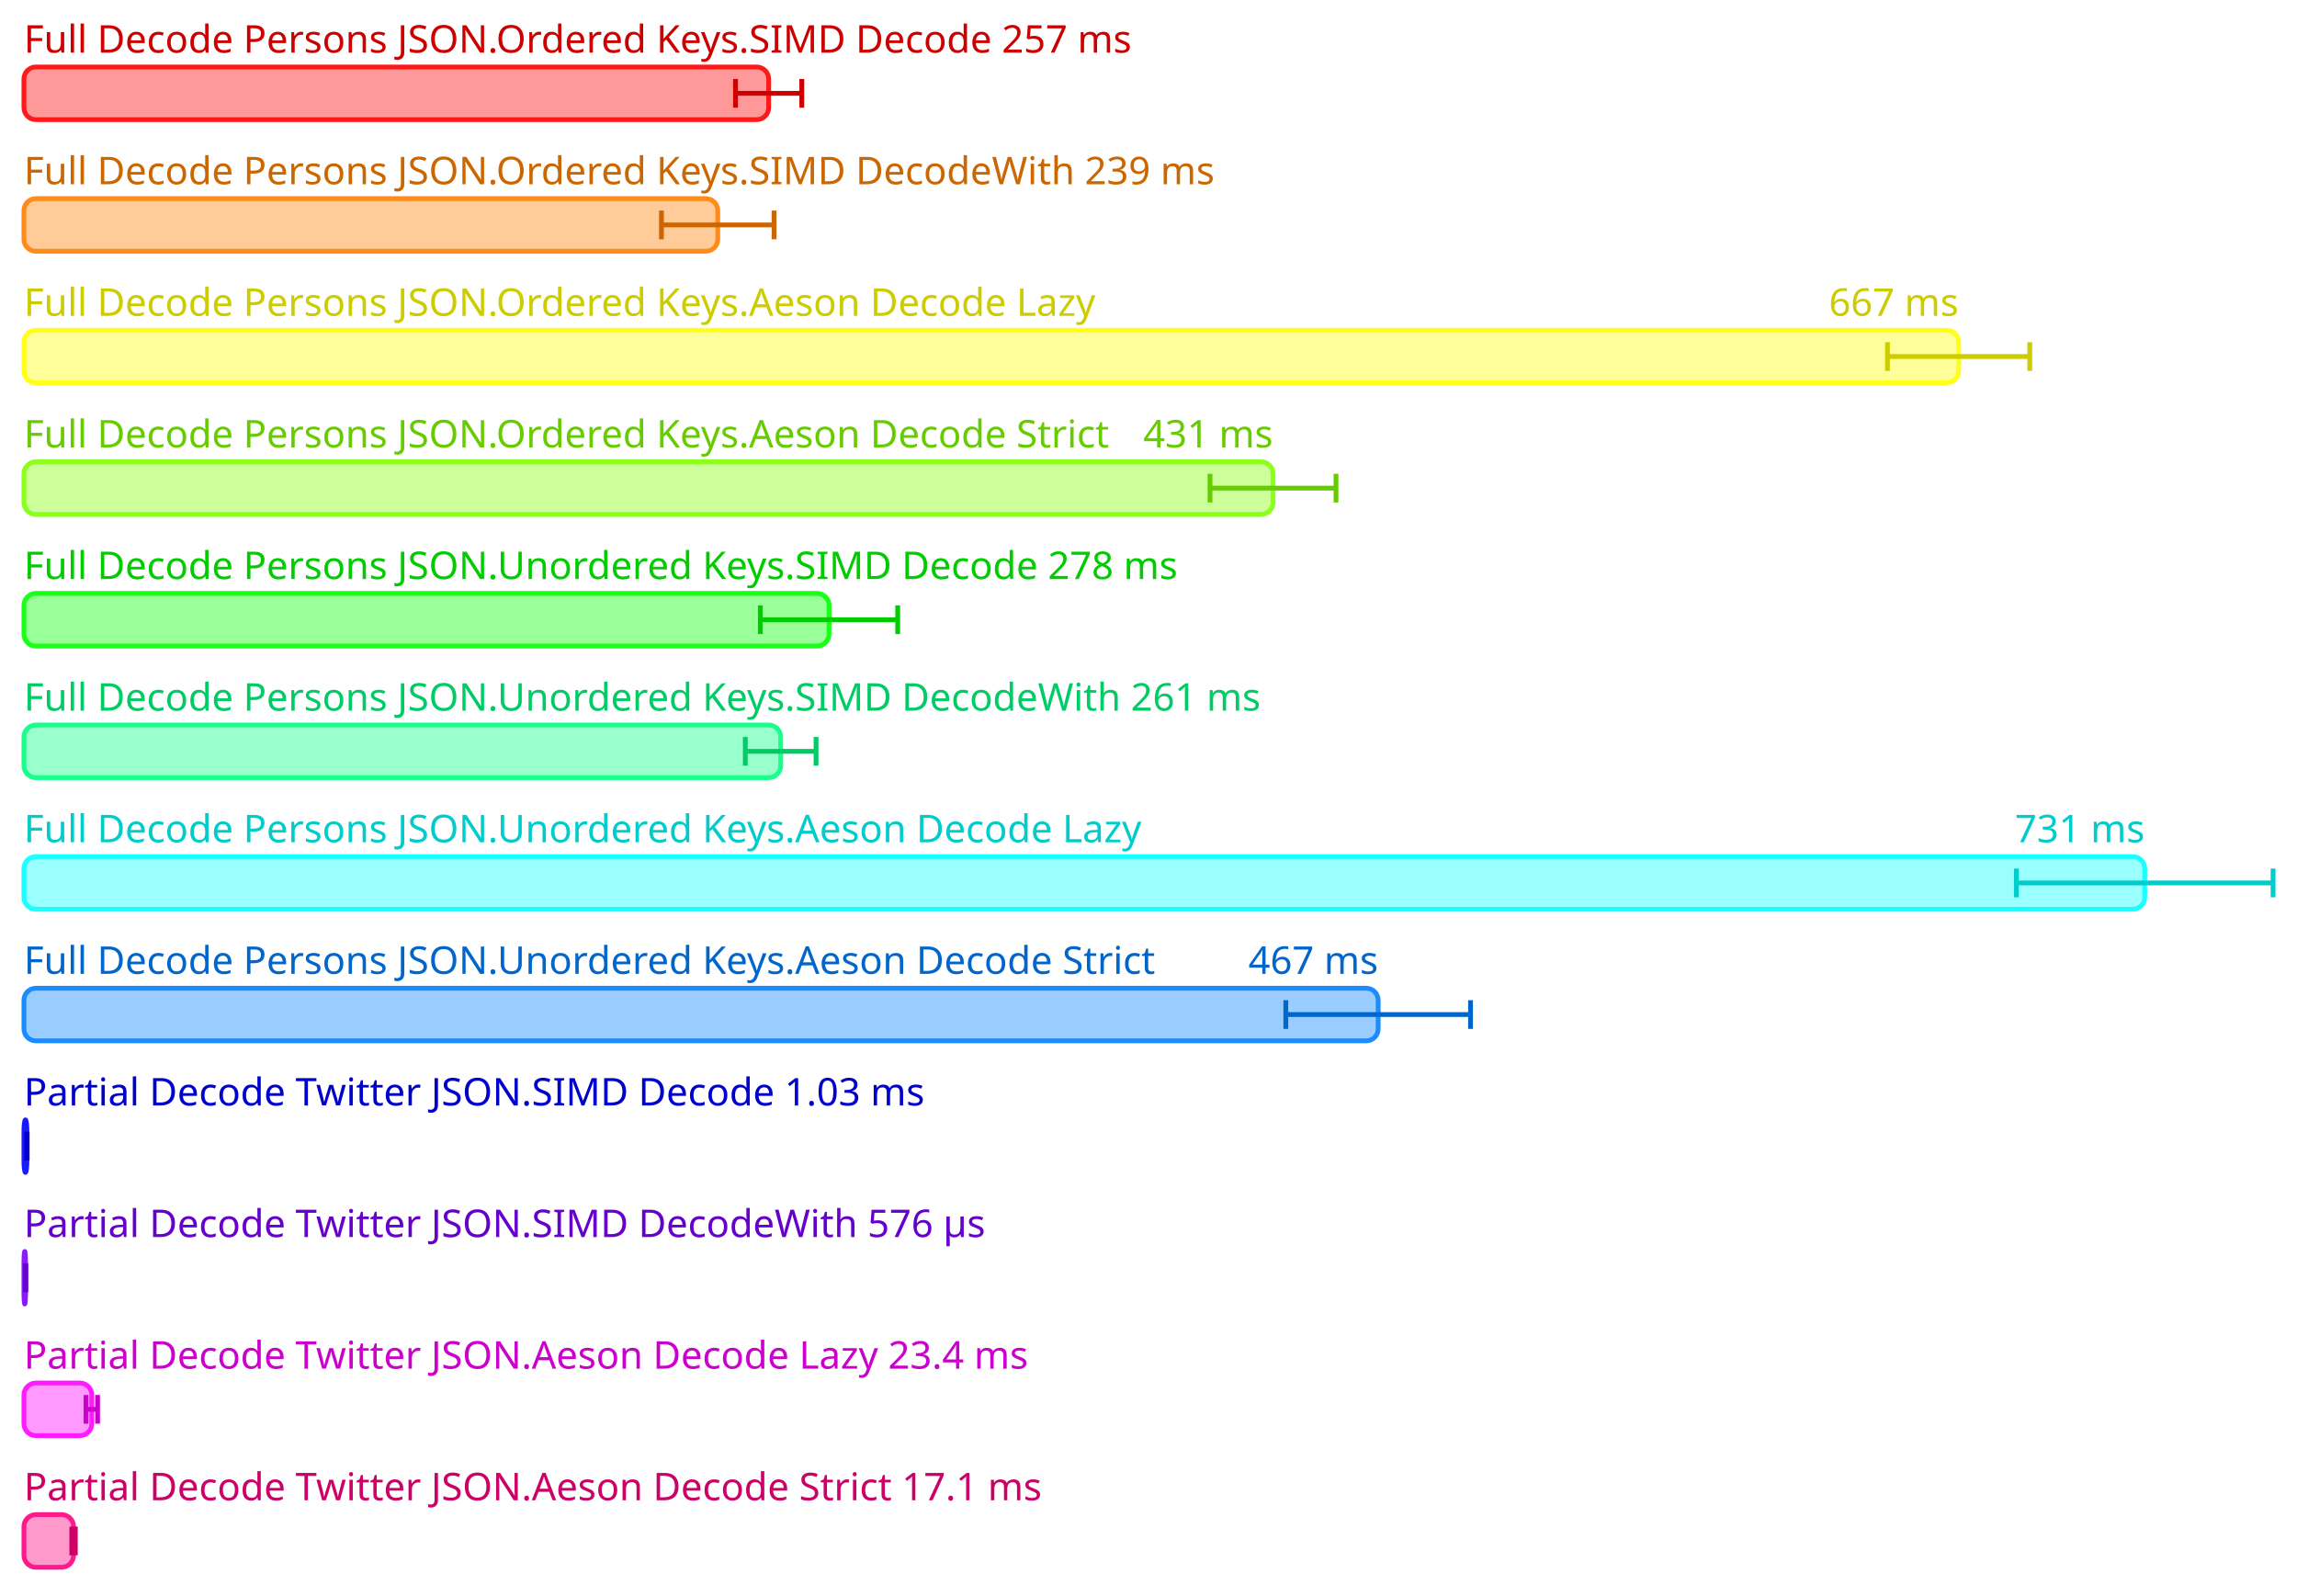
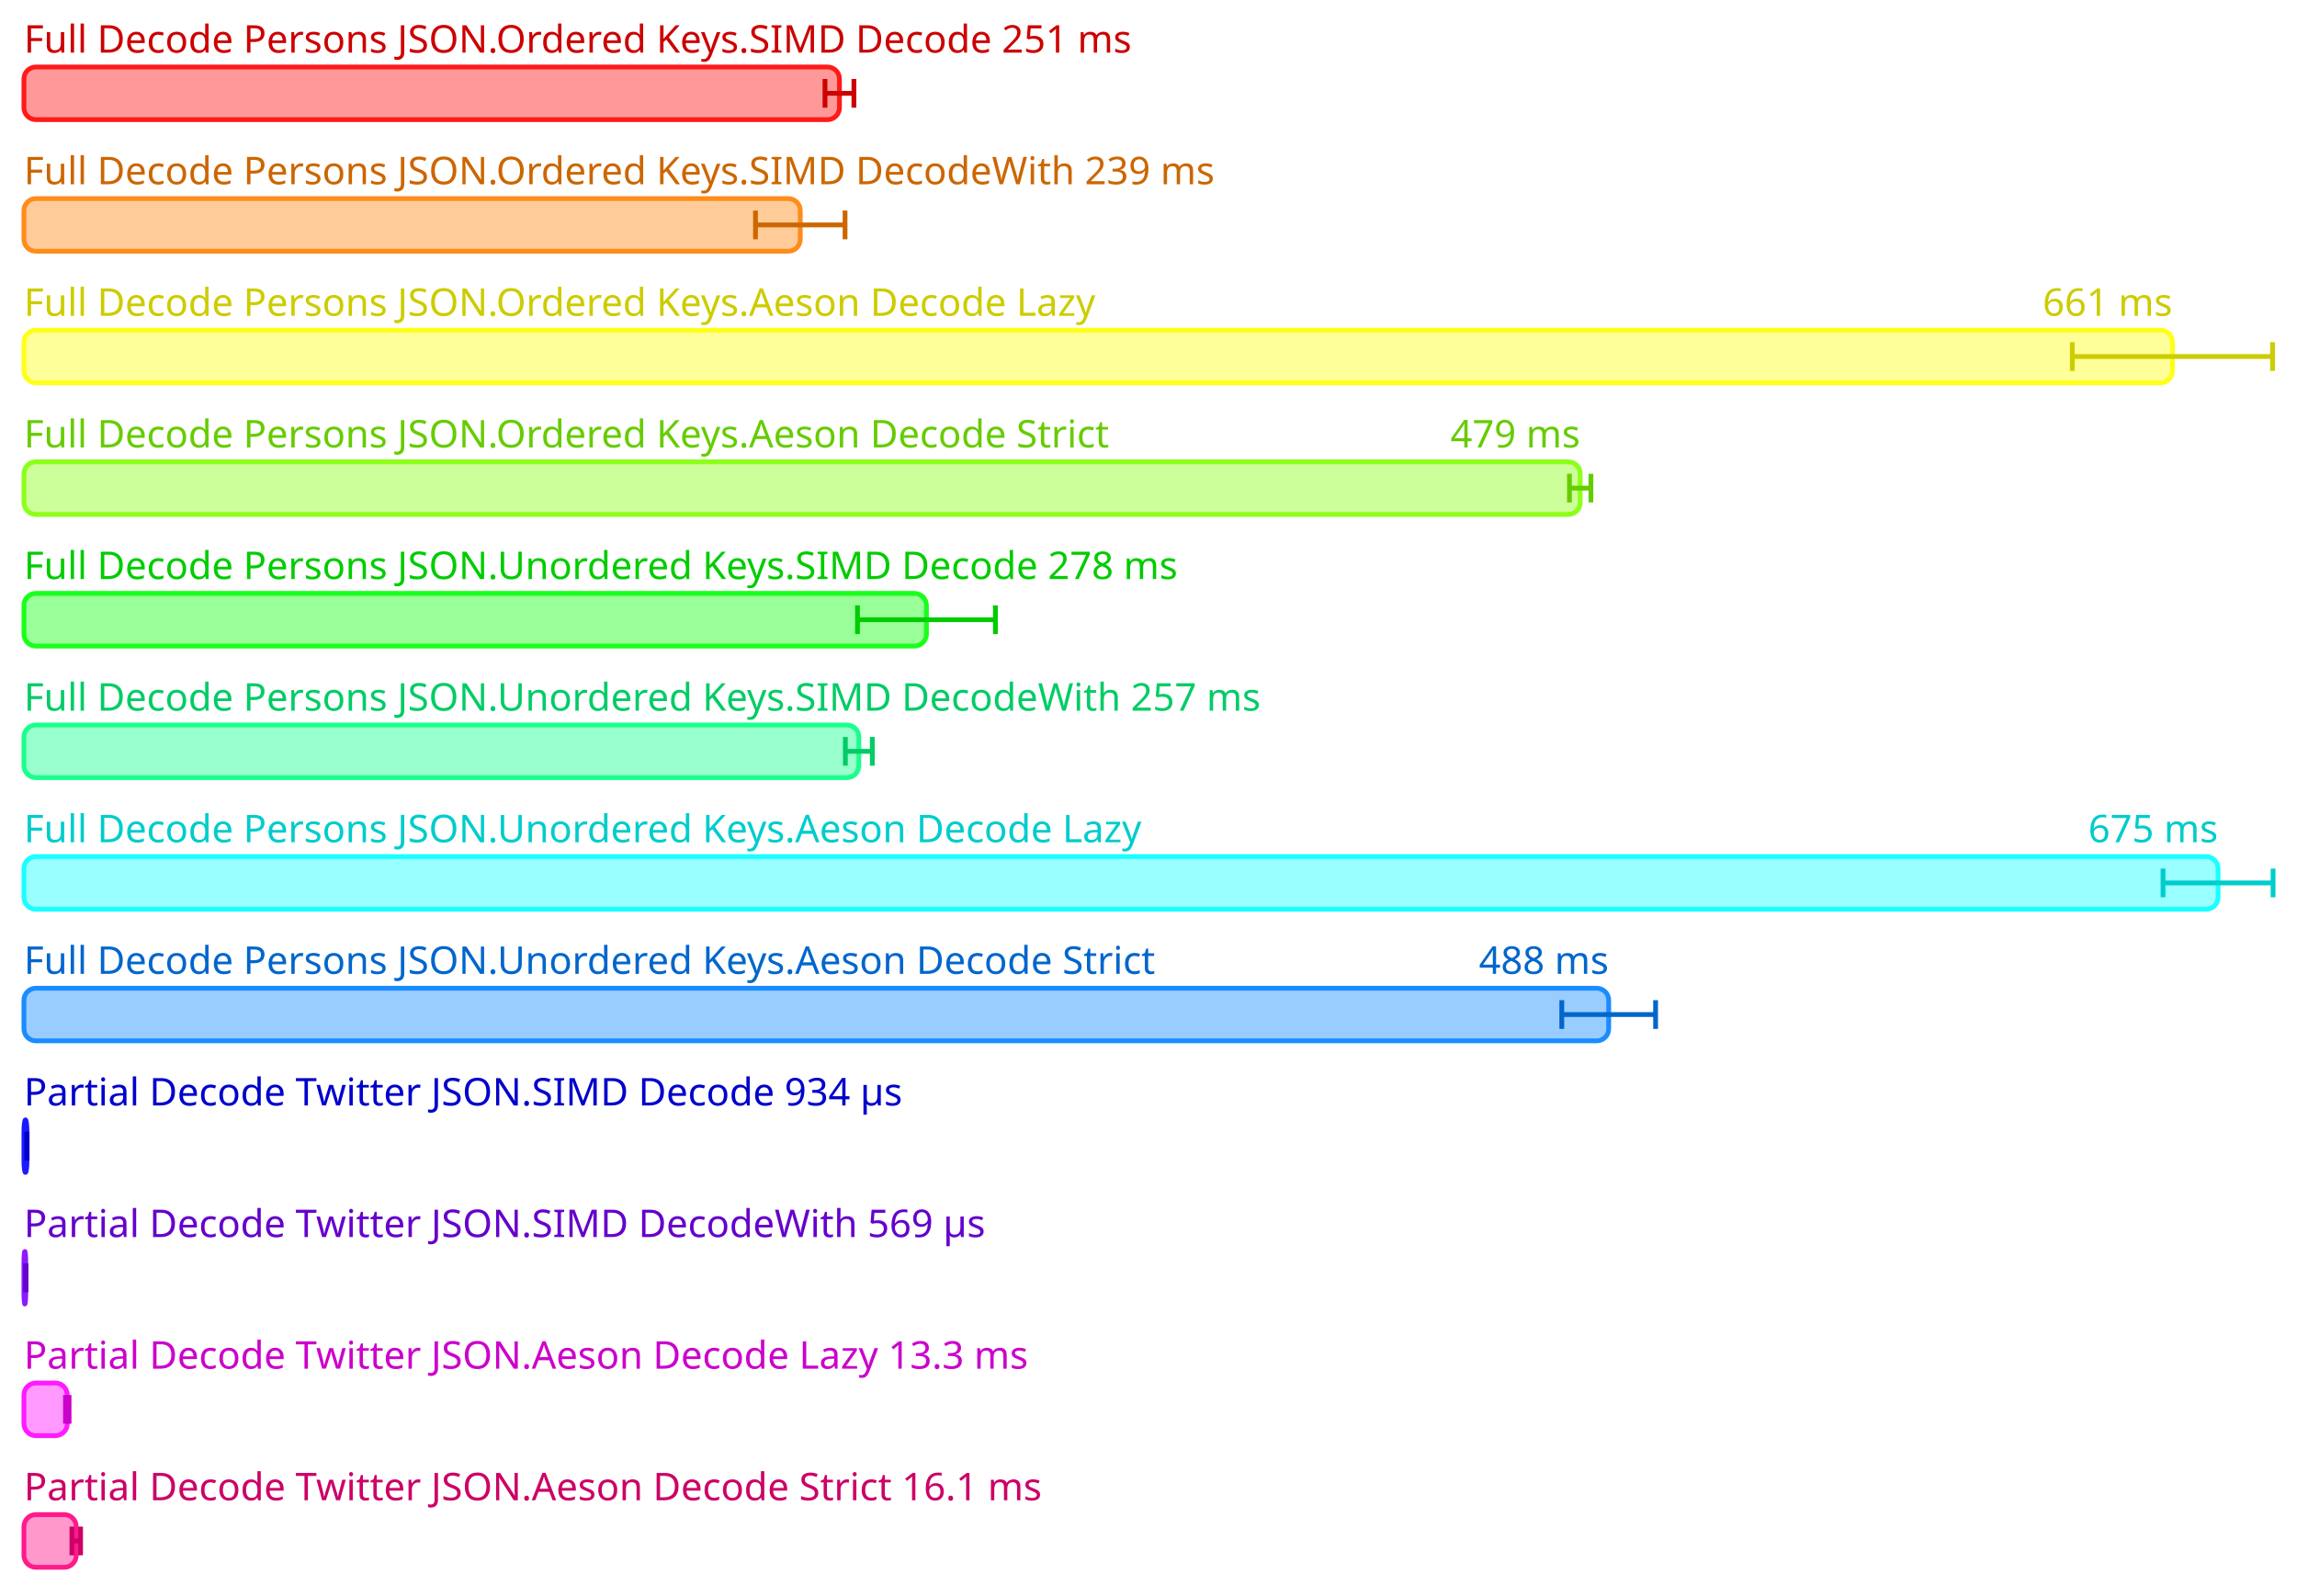
<svg xmlns="http://www.w3.org/2000/svg" height="667" width="960.0" font-size="16" font-family="sans-serif" stroke-width="2">
  <g transform="translate(10.0 0)">
-     <text fill="hsl(0, 100%, 40%)" y="22">Full Decode Persons JSON.Ordered Keys.SIMD Decode 257  ms</text>
+     <text fill="hsl(0, 100%, 40%)" y="22">Full Decode Persons JSON.Ordered Keys.SIMD Decode 251  ms</text>
    <g>
-       <rect y="28" rx="5" height="22" width="311.244" fill="hsl(0, 100%, 80%)" stroke="hsl(0, 100%, 55%)" />
+       <rect y="28" rx="5" height="22" width="340.84" fill="hsl(0, 100%, 80%)" stroke="hsl(0, 100%, 55%)" />
      <g stroke="hsl(0, 100%, 40%)">
-         <line x1="297.397" x2="325.092" y1="39" y2="39" />
-         <line x1="297.397" x2="297.397" y1="33" y2="45" />
-         <line x1="325.092" x2="325.092" y1="33" y2="45" />
+         <line x1="334.798" x2="346.881" y1="39" y2="39" />
+         <line x1="334.798" x2="334.798" y1="33" y2="45" />
+         <line x1="346.881" x2="346.881" y1="33" y2="45" />
      </g>
    </g>
    <text fill="hsl(30, 100%, 40%)" y="77">Full Decode Persons JSON.Ordered Keys.SIMD DecodeWith 239  ms</text>
    <g>
-       <rect y="83" rx="5" height="22" width="289.977" fill="hsl(30, 100%, 80%)" stroke="hsl(30, 100%, 55%)" />
+       <rect y="83" rx="5" height="22" width="324.46" fill="hsl(30, 100%, 80%)" stroke="hsl(30, 100%, 55%)" />
      <g stroke="hsl(30, 100%, 40%)">
-         <line x1="266.443" x2="313.511" y1="94" y2="94" />
-         <line x1="266.443" x2="266.443" y1="88" y2="100" />
-         <line x1="313.511" x2="313.511" y1="88" y2="100" />
+         <line x1="305.745" x2="343.174" y1="94" y2="94" />
+         <line x1="305.745" x2="305.745" y1="88" y2="100" />
+         <line x1="343.174" x2="343.174" y1="88" y2="100" />
      </g>
    </g>
    <g fill="hsl(60, 100%, 40%)">
      <text y="132">Full Decode Persons JSON.Ordered Keys.Aeson Decode Lazy</text>
-       <text y="132" x="808.576" text-anchor="end">667  ms</text>
+       <text y="132" x="897.935" text-anchor="end">661  ms</text>
    </g>
    <g>
-       <rect y="138" rx="5" height="22" width="808.576" fill="hsl(60, 100%, 80%)" stroke="hsl(60, 100%, 55%)" />
+       <rect y="138" rx="5" height="22" width="897.935" fill="hsl(60, 100%, 80%)" stroke="hsl(60, 100%, 55%)" />
      <g stroke="hsl(60, 100%, 40%)">
-         <line x1="778.843" x2="838.309" y1="149" y2="149" />
-         <line x1="778.843" x2="778.843" y1="143" y2="155" />
-         <line x1="838.309" x2="838.309" y1="143" y2="155" />
+         <line x1="856.088" x2="939.782" y1="149" y2="149" />
+         <line x1="856.088" x2="856.088" y1="143" y2="155" />
+         <line x1="939.782" x2="939.782" y1="143" y2="155" />
      </g>
    </g>
    <g fill="hsl(90, 100%, 40%)">
      <text y="187">Full Decode Persons JSON.Ordered Keys.Aeson Decode Strict</text>
-       <text y="187" x="522.039" text-anchor="end">431  ms</text>
+       <text y="187" x="650.422" text-anchor="end">479  ms</text>
    </g>
    <g>
-       <rect y="193" rx="5" height="22" width="522.039" fill="hsl(90, 100%, 80%)" stroke="hsl(90, 100%, 55%)" />
+       <rect y="193" rx="5" height="22" width="650.422" fill="hsl(90, 100%, 80%)" stroke="hsl(90, 100%, 55%)" />
      <g stroke="hsl(90, 100%, 40%)">
-         <line x1="495.708" x2="548.369" y1="204" y2="204" />
-         <line x1="495.708" x2="495.708" y1="198" y2="210" />
-         <line x1="548.369" x2="548.369" y1="198" y2="210" />
+         <line x1="645.932" x2="654.911" y1="204" y2="204" />
+         <line x1="645.932" x2="645.932" y1="198" y2="210" />
+         <line x1="654.911" x2="654.911" y1="198" y2="210" />
      </g>
    </g>
    <text fill="hsl(120, 100%, 40%)" y="242">Full Decode Persons JSON.Unordered Keys.SIMD Decode 278  ms</text>
    <g>
-       <rect y="248" rx="5" height="22" width="336.477" fill="hsl(120, 100%, 80%)" stroke="hsl(120, 100%, 55%)" />
+       <rect y="248" rx="5" height="22" width="377.191" fill="hsl(120, 100%, 80%)" stroke="hsl(120, 100%, 55%)" />
      <g stroke="hsl(120, 100%, 40%)">
-         <line x1="307.773" x2="365.181" y1="259" y2="259" />
-         <line x1="307.773" x2="307.773" y1="253" y2="265" />
-         <line x1="365.181" x2="365.181" y1="253" y2="265" />
+         <line x1="348.363" x2="406.019" y1="259" y2="259" />
+         <line x1="348.363" x2="348.363" y1="253" y2="265" />
+         <line x1="406.019" x2="406.019" y1="253" y2="265" />
      </g>
    </g>
-     <text fill="hsl(150, 100%, 40%)" y="297">Full Decode Persons JSON.Unordered Keys.SIMD DecodeWith 261  ms</text>
+     <text fill="hsl(150, 100%, 40%)" y="297">Full Decode Persons JSON.Unordered Keys.SIMD DecodeWith 257  ms</text>
    <g>
-       <rect y="303" rx="5" height="22" width="316.275" fill="hsl(150, 100%, 80%)" stroke="hsl(150, 100%, 55%)" />
+       <rect y="303" rx="5" height="22" width="348.935" fill="hsl(150, 100%, 80%)" stroke="hsl(150, 100%, 55%)" />
      <g stroke="hsl(150, 100%, 40%)">
-         <line x1="301.495" x2="331.055" y1="314" y2="314" />
-         <line x1="301.495" x2="301.495" y1="308" y2="320" />
-         <line x1="331.055" x2="331.055" y1="308" y2="320" />
+         <line x1="343.304" x2="354.566" y1="314" y2="314" />
+         <line x1="343.304" x2="343.304" y1="308" y2="320" />
+         <line x1="354.566" x2="354.566" y1="308" y2="320" />
      </g>
    </g>
    <g fill="hsl(180, 100%, 40%)">
      <text y="352">Full Decode Persons JSON.Unordered Keys.Aeson Decode Lazy</text>
-       <text y="352" x="886.358" text-anchor="end">731  ms</text>
+       <text y="352" x="917.004" text-anchor="end">675  ms</text>
    </g>
    <g>
-       <rect y="358" rx="5" height="22" width="886.358" fill="hsl(180, 100%, 80%)" stroke="hsl(180, 100%, 55%)" />
+       <rect y="358" rx="5" height="22" width="917.004" fill="hsl(180, 100%, 80%)" stroke="hsl(180, 100%, 55%)" />
      <g stroke="hsl(180, 100%, 40%)">
-         <line x1="832.717" x2="940.0" y1="369" y2="369" />
-         <line x1="832.717" x2="832.717" y1="363" y2="375" />
+         <line x1="894.009" x2="940.0" y1="369" y2="369" />
+         <line x1="894.009" x2="894.009" y1="363" y2="375" />
        <line x1="940.0" x2="940.0" y1="363" y2="375" />
      </g>
    </g>
    <g fill="hsl(210, 100%, 40%)">
      <text y="407">Full Decode Persons JSON.Unordered Keys.Aeson Decode Strict</text>
-       <text y="407" x="565.986" text-anchor="end">467  ms</text>
+       <text y="407" x="662.33" text-anchor="end">488  ms</text>
    </g>
    <g>
-       <rect y="413" rx="5" height="22" width="565.986" fill="hsl(210, 100%, 80%)" stroke="hsl(210, 100%, 55%)" />
+       <rect y="413" rx="5" height="22" width="662.33" fill="hsl(210, 100%, 80%)" stroke="hsl(210, 100%, 55%)" />
      <g stroke="hsl(210, 100%, 40%)">
-         <line x1="527.389" x2="604.584" y1="424" y2="424" />
-         <line x1="527.389" x2="527.389" y1="418" y2="430" />
-         <line x1="604.584" x2="604.584" y1="418" y2="430" />
+         <line x1="642.728" x2="681.932" y1="424" y2="424" />
+         <line x1="642.728" x2="642.728" y1="418" y2="430" />
+         <line x1="681.932" x2="681.932" y1="418" y2="430" />
      </g>
    </g>
-     <text fill="hsl(240, 100%, 40%)" y="462">Partial Decode Twitter JSON.SIMD Decode 1.03 ms</text>
+     <text fill="hsl(240, 100%, 40%)" y="462">Partial Decode Twitter JSON.SIMD Decode 934  μs</text>
    <g>
-       <rect y="468" rx="5" height="22" width="1.251" fill="hsl(240, 100%, 80%)" stroke="hsl(240, 100%, 55%)" />
+       <rect y="468" rx="5" height="22" width="1.268" fill="hsl(240, 100%, 80%)" stroke="hsl(240, 100%, 55%)" />
      <g stroke="hsl(240, 100%, 40%)">
-         <line x1="1.153" x2="1.349" y1="479" y2="479" />
-         <line x1="1.153" x2="1.153" y1="473" y2="485" />
-         <line x1="1.349" x2="1.349" y1="473" y2="485" />
+         <line x1="1.199" x2="1.336" y1="479" y2="479" />
+         <line x1="1.199" x2="1.199" y1="473" y2="485" />
+         <line x1="1.336" x2="1.336" y1="473" y2="485" />
      </g>
    </g>
-     <text fill="hsl(270, 100%, 40%)" y="517">Partial Decode Twitter JSON.SIMD DecodeWith 576  μs</text>
+     <text fill="hsl(270, 100%, 40%)" y="517">Partial Decode Twitter JSON.SIMD DecodeWith 569  μs</text>
    <g>
-       <rect y="523" rx="5" height="22" width="0.698" fill="hsl(270, 100%, 80%)" stroke="hsl(270, 100%, 55%)" />
+       <rect y="523" rx="5" height="22" width="0.773" fill="hsl(270, 100%, 80%)" stroke="hsl(270, 100%, 55%)" />
      <g stroke="hsl(270, 100%, 40%)">
-         <line x1="0.665" x2="0.732" y1="534" y2="534" />
-         <line x1="0.665" x2="0.665" y1="528" y2="540" />
-         <line x1="0.732" x2="0.732" y1="528" y2="540" />
+         <line x1="0.715" x2="0.832" y1="534" y2="534" />
+         <line x1="0.715" x2="0.715" y1="528" y2="540" />
+         <line x1="0.832" x2="0.832" y1="528" y2="540" />
      </g>
    </g>
-     <text fill="hsl(300, 100%, 40%)" y="572">Partial Decode Twitter JSON.Aeson Decode Lazy 23.4 ms</text>
+     <text fill="hsl(300, 100%, 40%)" y="572">Partial Decode Twitter JSON.Aeson Decode Lazy 13.3 ms</text>
    <g>
-       <rect y="578" rx="5" height="22" width="28.364" fill="hsl(300, 100%, 80%)" stroke="hsl(300, 100%, 55%)" />
+       <rect y="578" rx="5" height="22" width="18.113" fill="hsl(300, 100%, 80%)" stroke="hsl(300, 100%, 55%)" />
      <g stroke="hsl(300, 100%, 40%)">
-         <line x1="25.944" x2="30.784" y1="589" y2="589" />
-         <line x1="25.944" x2="25.944" y1="583" y2="595" />
-         <line x1="30.784" x2="30.784" y1="583" y2="595" />
+         <line x1="17.362" x2="18.863" y1="589" y2="589" />
+         <line x1="17.362" x2="17.362" y1="583" y2="595" />
+         <line x1="18.863" x2="18.863" y1="583" y2="595" />
      </g>
    </g>
-     <text fill="hsl(330, 100%, 40%)" y="627">Partial Decode Twitter JSON.Aeson Decode Strict 17.1 ms</text>
+     <text fill="hsl(330, 100%, 40%)" y="627">Partial Decode Twitter JSON.Aeson Decode Strict 16.1 ms</text>
    <g>
-       <rect y="633" rx="5" height="22" width="20.743" fill="hsl(330, 100%, 80%)" stroke="hsl(330, 100%, 55%)" />
+       <rect y="633" rx="5" height="22" width="21.865" fill="hsl(330, 100%, 80%)" stroke="hsl(330, 100%, 55%)" />
      <g stroke="hsl(330, 100%, 40%)">
-         <line x1="20.001" x2="21.485" y1="644" y2="644" />
-         <line x1="20.001" x2="20.001" y1="638" y2="650" />
-         <line x1="21.485" x2="21.485" y1="638" y2="650" />
+         <line x1="20.055" x2="23.675" y1="644" y2="644" />
+         <line x1="20.055" x2="20.055" y1="638" y2="650" />
+         <line x1="23.675" x2="23.675" y1="638" y2="650" />
      </g>
    </g>
  </g>
</svg>
